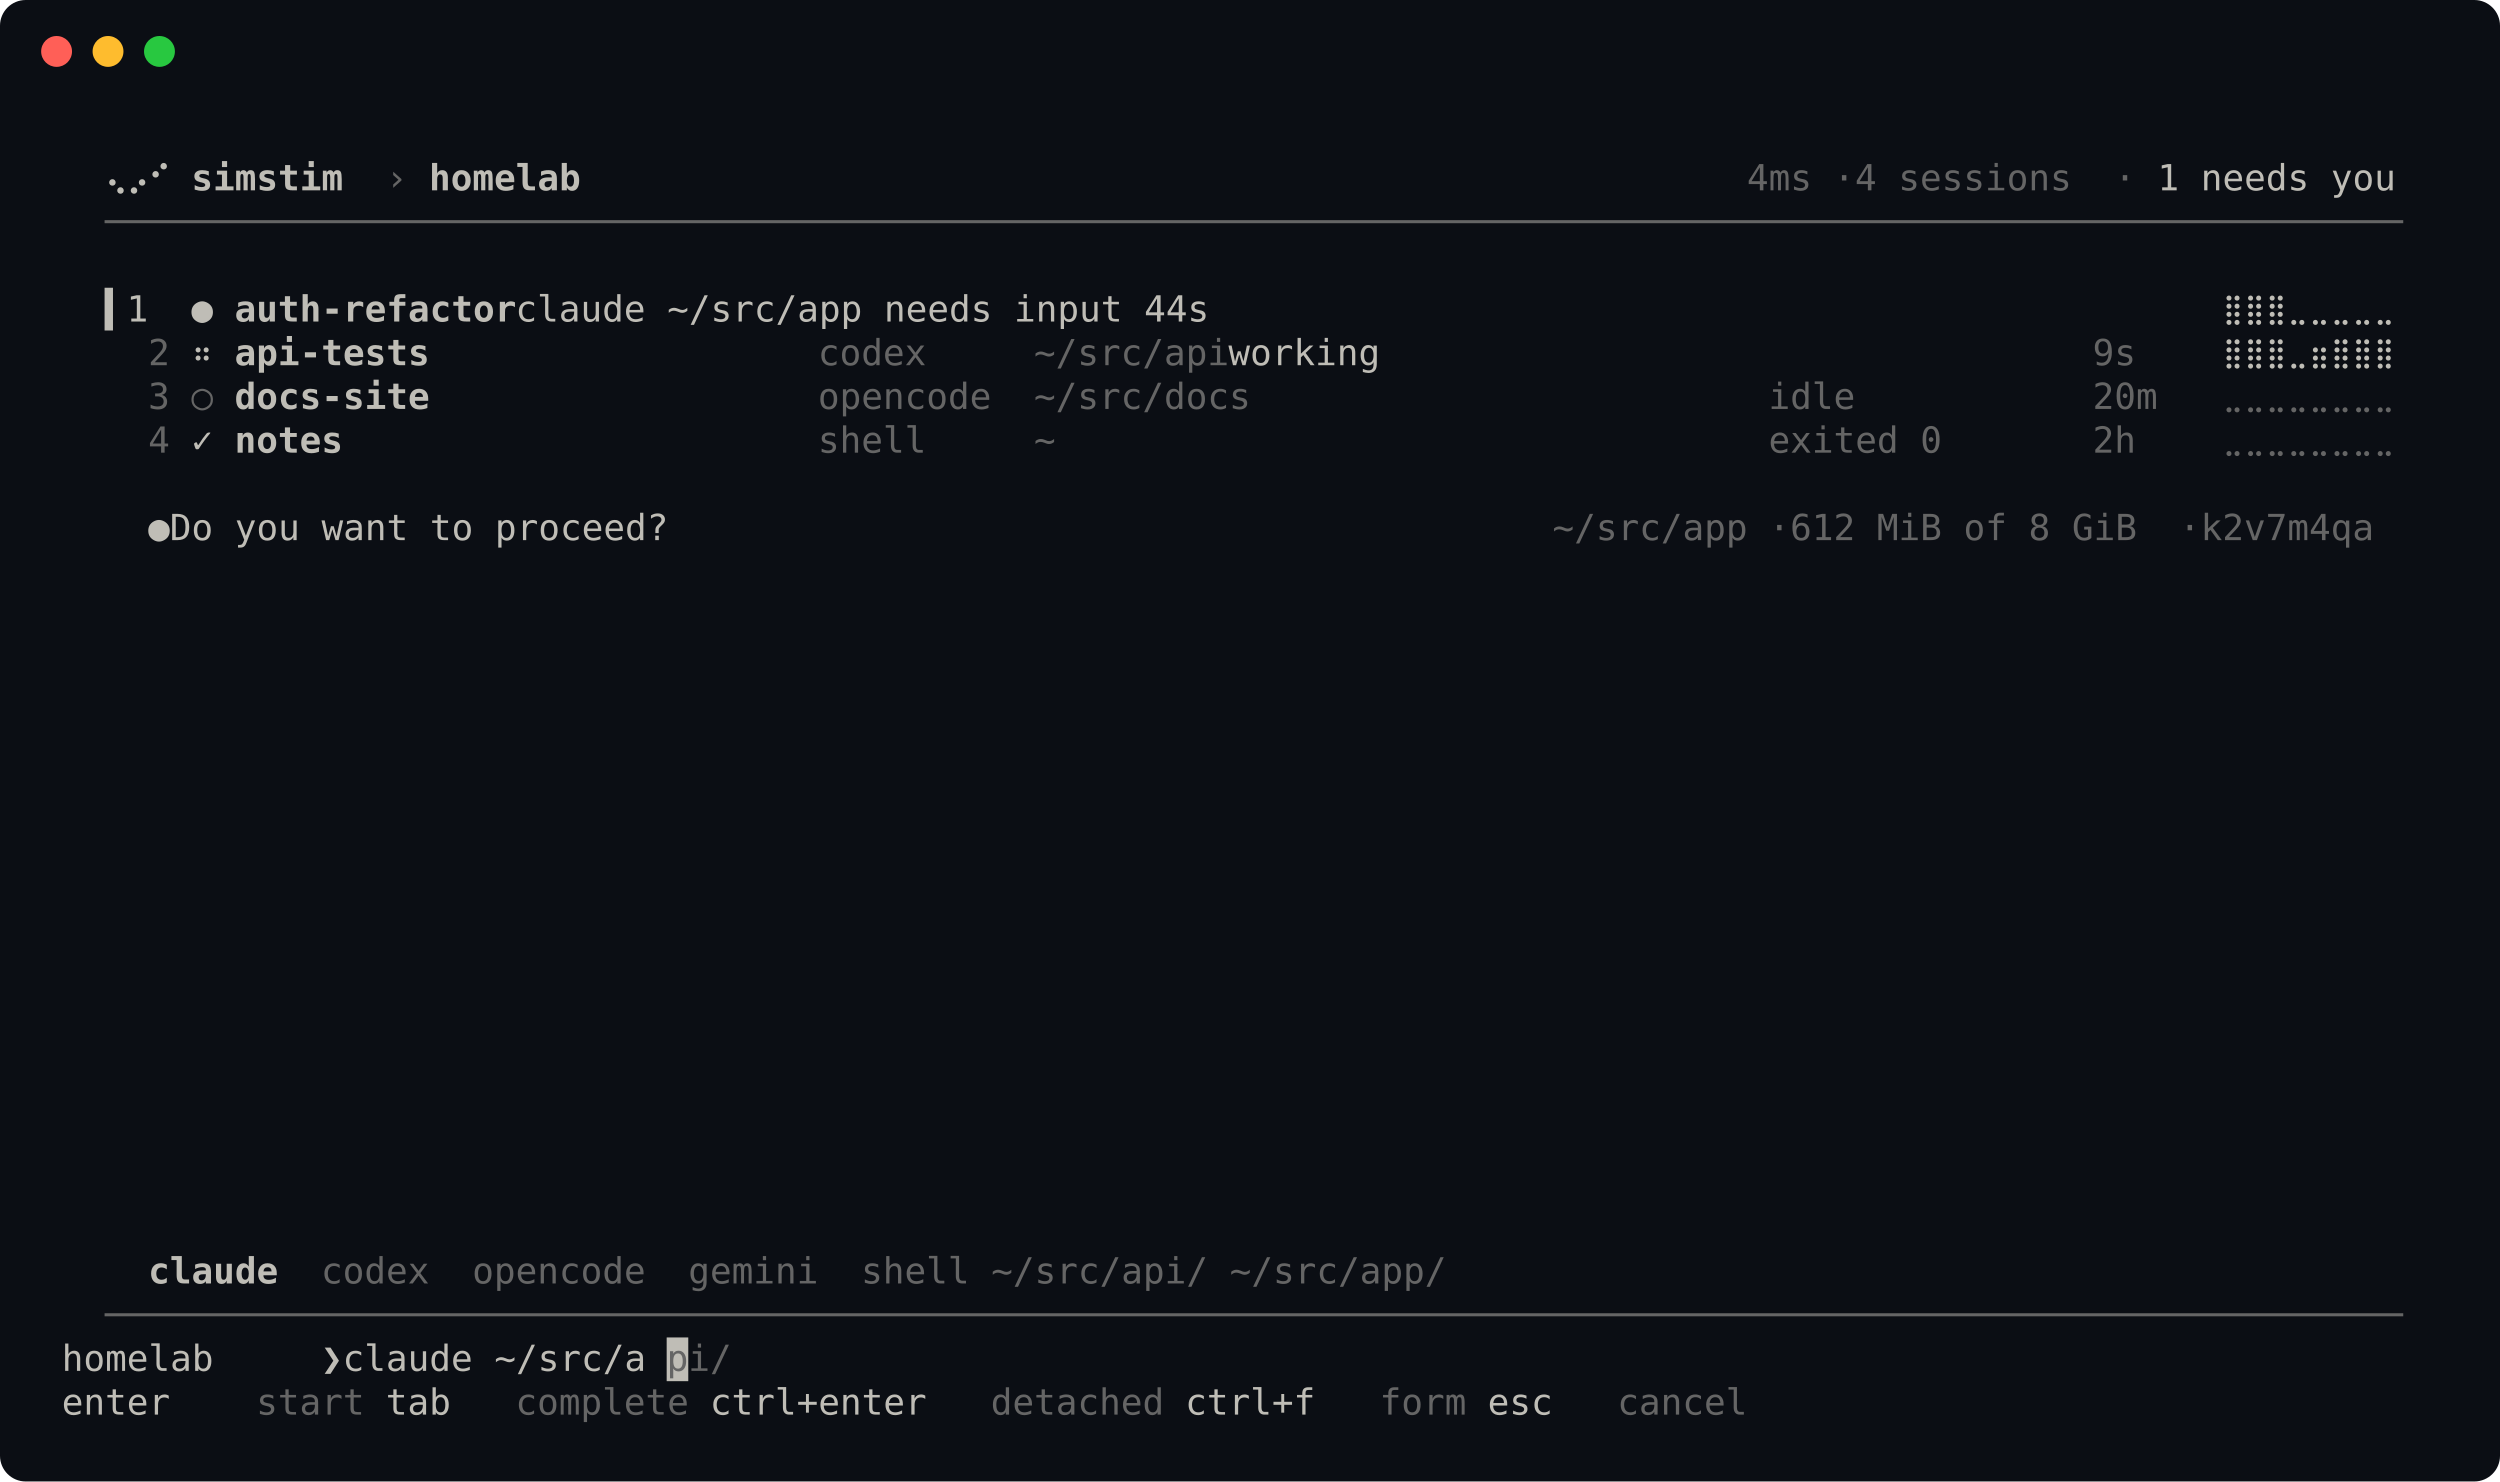
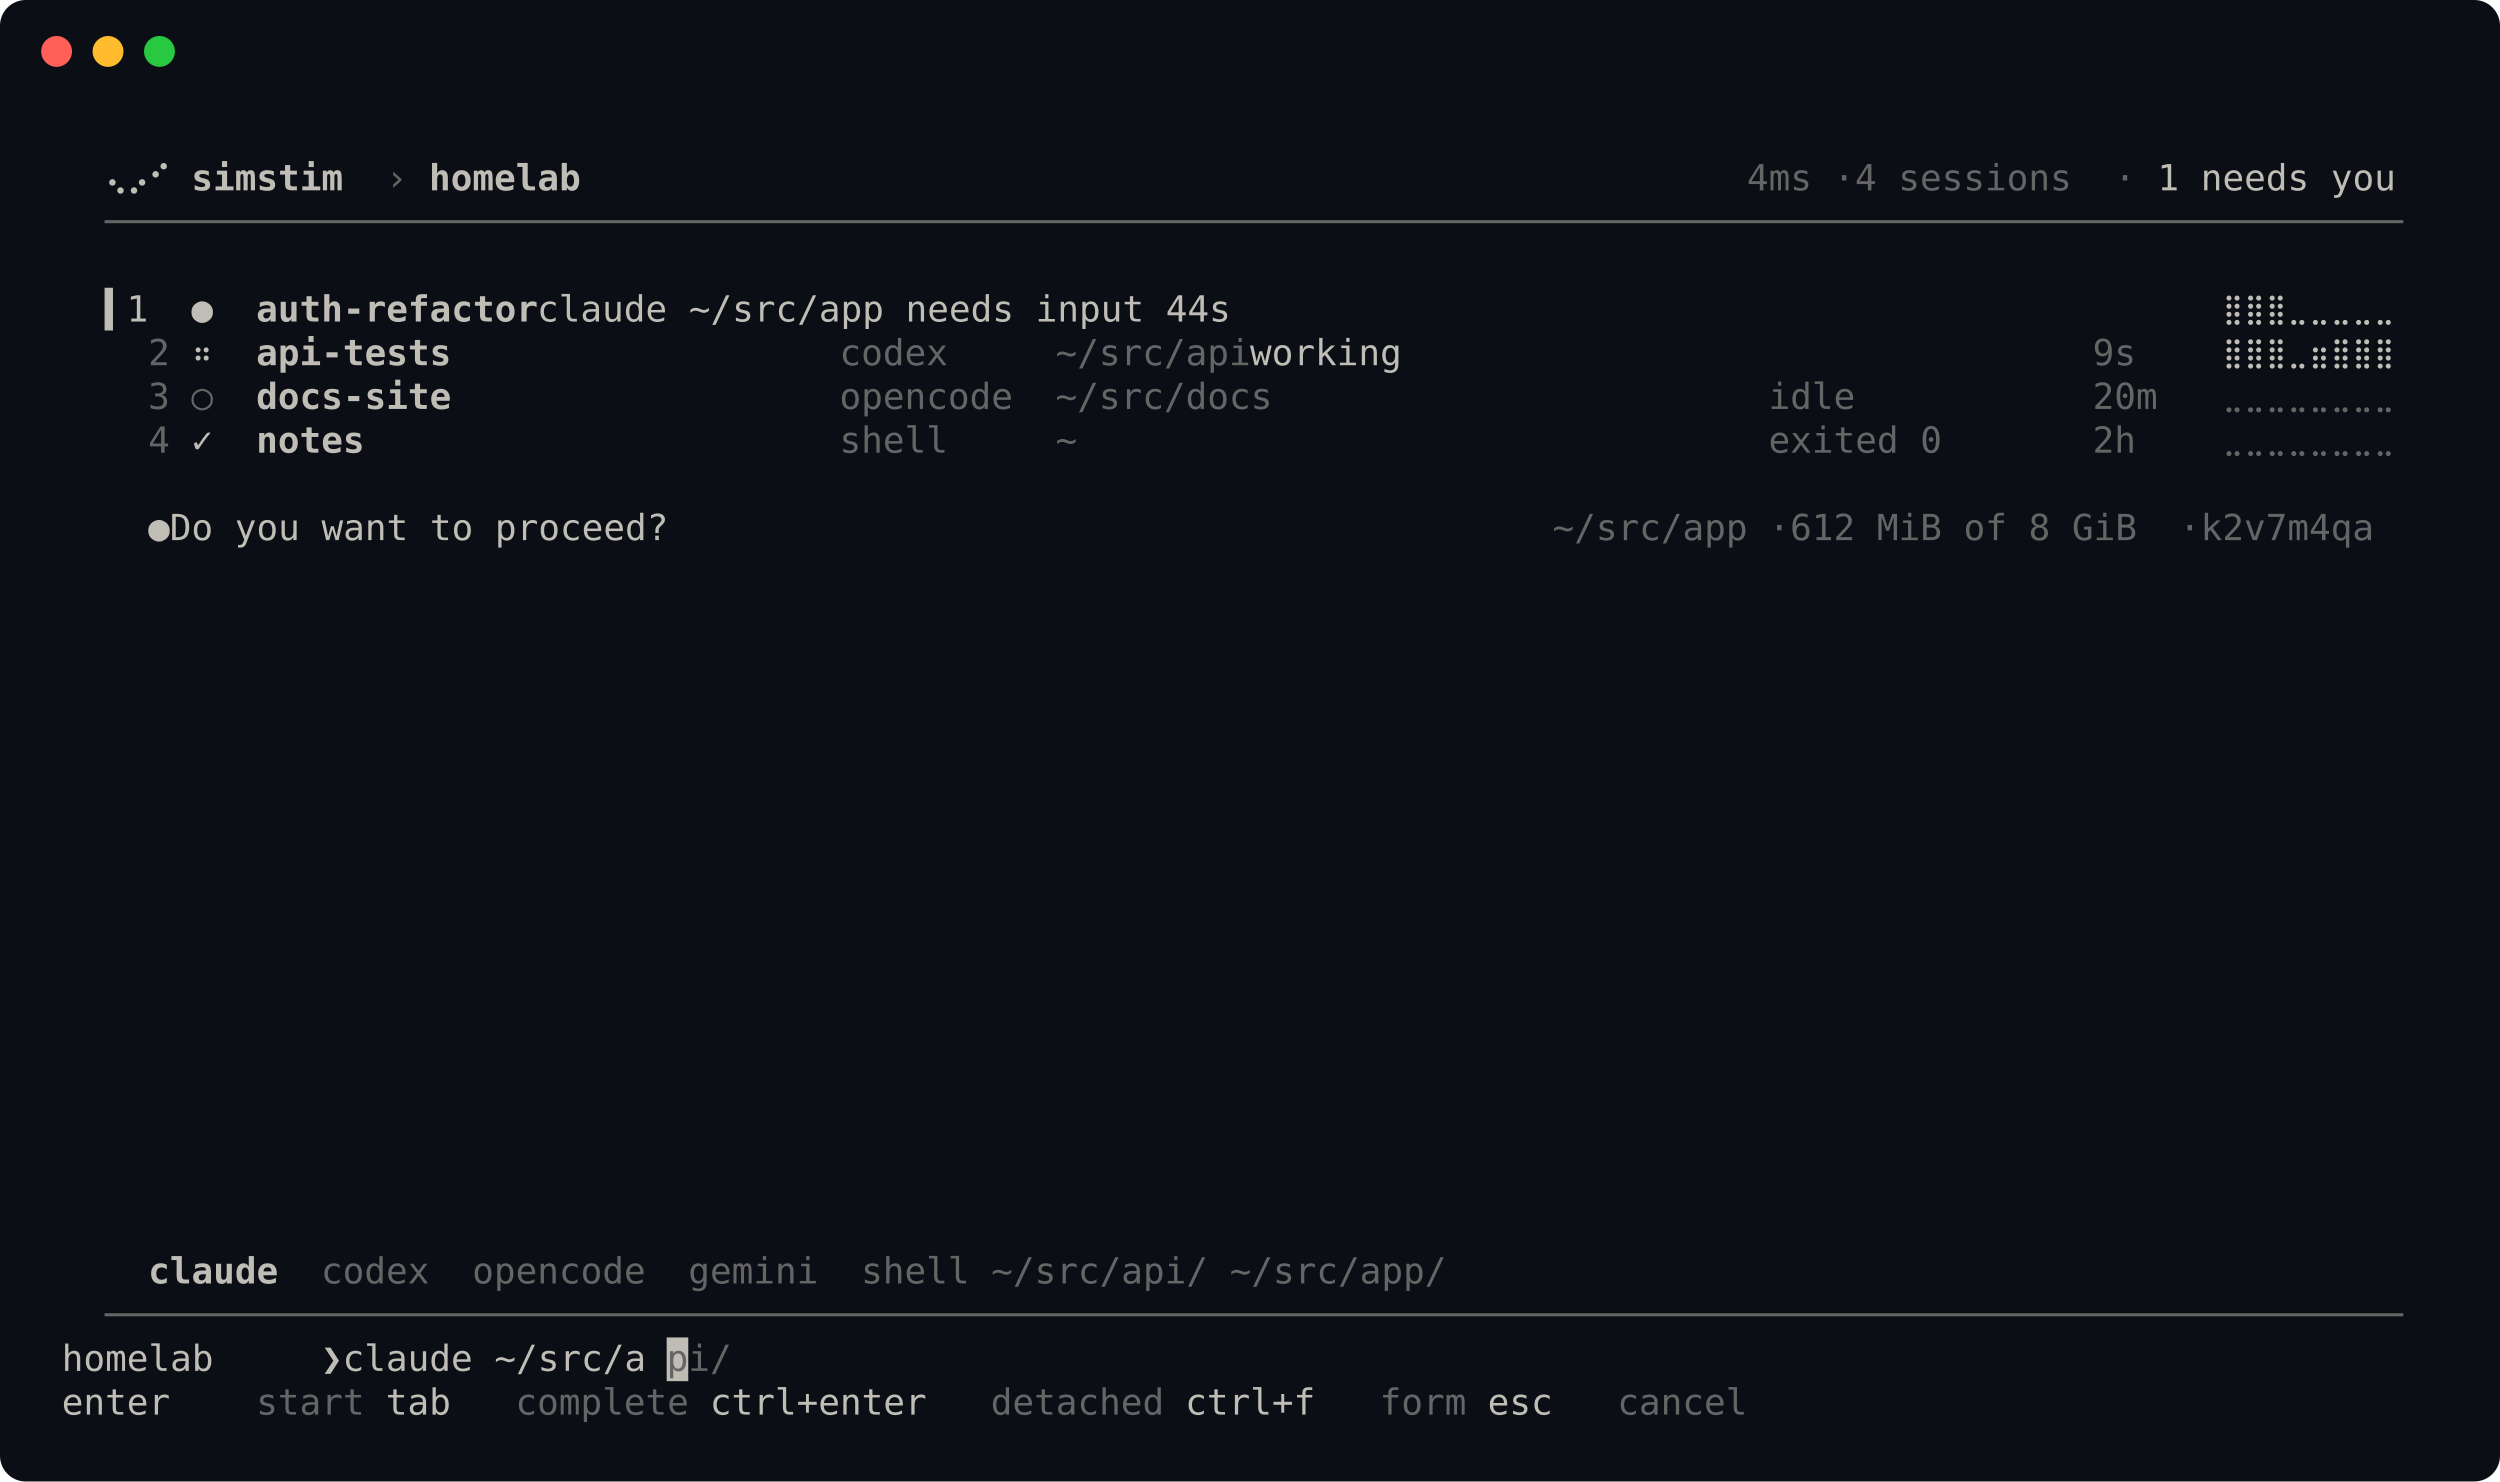
<svg xmlns="http://www.w3.org/2000/svg" width="972" height="576" viewBox="0 0 972 576">
  <style>text{font-family:"JetBrains Mono","SF Mono",Menlo,Consolas,"DejaVu Sans Mono",monospace;font-size:14px;white-space:pre}</style>
  <rect width="972" height="576" rx="10" fill="#0B0E14" />
  <circle cx="22" cy="20" r="6" fill="#FF5F57" />
  <circle cx="42" cy="20" r="6" fill="#FEBC2E" />
  <circle cx="62" cy="20" r="6" fill="#28C840" />
  <text x="40.8" y="74.0" textLength="8.4" fill="#BFBDB6" font-weight="bold">⢄</text>
  <text x="49.2" y="74.0" textLength="8.4" fill="#BFBDB6" font-weight="bold">⡠</text>
  <text x="57.6" y="74.0" textLength="8.4" fill="#BFBDB6" font-weight="bold">⠊</text>
  <text x="74.4" y="74.0" textLength="58.8" fill="#BFBDB6" font-weight="bold">simstim</text>
  <text x="150.0" y="74.0" textLength="8.4" fill="#656565">›</text>
  <text x="166.8" y="74.0" textLength="58.8" fill="#BFBDB6" font-weight="bold">homelab</text>
  <text x="679.2" y="74.0" textLength="33.6" fill="#656565">4ms </text>
  <text x="712.8" y="74.0" textLength="8.4" fill="#656565">·</text>
  <text x="721.2" y="74.0" textLength="100.8" fill="#656565"> 4 sessions </text>
  <text x="822.0" y="74.0" textLength="8.4" fill="#656565">·</text>
  <text x="838.8" y="74.0" textLength="109.2" fill="#BFBDB6">1 needs you  </text>
  <text x="40.8" y="91.0" textLength="890.4" fill="#656565">──────────────────────────────────────────────────────────────────────────────────────────────────────────</text>
  <text x="40.8" y="125.0" textLength="8.4" fill="#BFBDB6">▍</text>
  <text x="49.2" y="125.0" textLength="25.2" fill="#BFBDB6"> 1 </text>
  <text x="74.4" y="125.0" textLength="8.4" fill="#BFBDB6">●</text>
-   <text x="91.2" y="125.0" textLength="109.2" fill="#BFBDB6" font-weight="bold">auth-refactor</text>
-   <text x="200.4" y="125.0" textLength="663.6" fill="#BFBDB6">              claude    ~/src/app                         needs input     44s  </text>
+   <text x="99.6" y="125.0" textLength="109.2" fill="#BFBDB6" font-weight="bold">auth-refactor</text>
+   <text x="208.8" y="125.0" textLength="655.2" fill="#BFBDB6">              claude    ~/src/app                        needs input     44s  </text>
  <text x="864.0" y="125.0" textLength="8.4" fill="#BFBDB6">⣿</text>
  <text x="872.4" y="125.0" textLength="8.4" fill="#BFBDB6">⣿</text>
  <text x="880.8" y="125.0" textLength="8.4" fill="#BFBDB6">⣿</text>
  <text x="889.2" y="125.0" textLength="8.4" fill="#BFBDB6">⣀</text>
  <text x="897.6" y="125.0" textLength="8.4" fill="#BFBDB6">⣀</text>
  <text x="906.0" y="125.0" textLength="8.4" fill="#BFBDB6">⣀</text>
  <text x="914.4" y="125.0" textLength="8.4" fill="#BFBDB6">⣀</text>
  <text x="922.8" y="125.0" textLength="8.4" fill="#BFBDB6">⣀</text>
  <text x="57.6" y="142.0" textLength="8.4" fill="#656565">2</text>
  <text x="74.4" y="142.0" textLength="8.4" fill="#BFBDB6">⠶</text>
-   <text x="91.2" y="142.0" textLength="75.6" fill="#BFBDB6" font-weight="bold">api-tests</text>
-   <text x="318.0" y="142.0" textLength="67.2" fill="#656565">codex   </text>
-   <text x="402.0" y="142.0" textLength="75.6" fill="#656565">~/src/api</text>
-   <text x="477.6" y="142.0" textLength="336.0" fill="#BFBDB6">                         working        </text>
+   <text x="99.6" y="142.0" textLength="75.6" fill="#BFBDB6" font-weight="bold">api-tests</text>
+   <text x="326.4" y="142.0" textLength="67.2" fill="#656565">codex   </text>
+   <text x="410.4" y="142.0" textLength="75.6" fill="#656565">~/src/api</text>
+   <text x="486.0" y="142.0" textLength="327.6" fill="#BFBDB6">                        working        </text>
  <text x="813.6" y="142.0" textLength="33.6" fill="#656565">  9s</text>
  <text x="864.0" y="142.0" textLength="8.4" fill="#BFBDB6">⣿</text>
  <text x="872.4" y="142.0" textLength="8.4" fill="#BFBDB6">⣿</text>
  <text x="880.8" y="142.0" textLength="8.4" fill="#BFBDB6">⣿</text>
  <text x="889.2" y="142.0" textLength="8.4" fill="#BFBDB6">⣀</text>
  <text x="897.6" y="142.0" textLength="8.4" fill="#BFBDB6">⣶</text>
  <text x="906.0" y="142.0" textLength="8.4" fill="#BFBDB6">⣿</text>
  <text x="914.4" y="142.0" textLength="8.4" fill="#BFBDB6">⣿</text>
  <text x="922.8" y="142.0" textLength="8.4" fill="#BFBDB6">⣿</text>
  <text x="57.6" y="159.0" textLength="8.4" fill="#656565">3</text>
  <text x="74.4" y="159.0" textLength="8.4" fill="#656565">○</text>
-   <text x="91.2" y="159.0" textLength="75.6" fill="#BFBDB6" font-weight="bold">docs-site</text>
-   <text x="318.0" y="159.0" textLength="67.2" fill="#656565">opencode</text>
-   <text x="402.0" y="159.0" textLength="84.0" fill="#656565">~/src/docs</text>
+   <text x="99.6" y="159.0" textLength="75.6" fill="#BFBDB6" font-weight="bold">docs-site</text>
+   <text x="326.4" y="159.0" textLength="67.2" fill="#656565">opencode</text>
+   <text x="410.4" y="159.0" textLength="84.0" fill="#656565">~/src/docs</text>
  <text x="687.6" y="159.0" textLength="109.2" fill="#656565">idle         </text>
  <text x="813.6" y="159.0" textLength="33.6" fill="#656565"> 20m</text>
  <text x="864.0" y="159.0" textLength="8.4" fill="#656565">⣀</text>
  <text x="872.4" y="159.0" textLength="8.4" fill="#656565">⣀</text>
  <text x="880.8" y="159.0" textLength="8.4" fill="#656565">⣀</text>
  <text x="889.2" y="159.0" textLength="8.4" fill="#656565">⣀</text>
  <text x="897.6" y="159.0" textLength="8.4" fill="#656565">⣀</text>
  <text x="906.0" y="159.0" textLength="8.4" fill="#656565">⣀</text>
  <text x="914.4" y="159.0" textLength="8.4" fill="#656565">⣀</text>
  <text x="922.8" y="159.0" textLength="8.4" fill="#656565">⣀</text>
  <text x="57.6" y="176.0" textLength="8.4" fill="#656565">4</text>
  <text x="74.4" y="176.0" textLength="8.4" fill="#BFBDB6">✓</text>
-   <text x="91.2" y="176.0" textLength="42.0" fill="#BFBDB6" font-weight="bold">notes</text>
-   <text x="318.0" y="176.0" textLength="67.2" fill="#656565">shell   </text>
-   <text x="402.0" y="176.0" textLength="8.4" fill="#656565">~</text>
+   <text x="99.6" y="176.0" textLength="42.0" fill="#BFBDB6" font-weight="bold">notes</text>
+   <text x="326.4" y="176.0" textLength="67.2" fill="#656565">shell   </text>
+   <text x="410.4" y="176.0" textLength="8.4" fill="#656565">~</text>
  <text x="687.6" y="176.0" textLength="109.2" fill="#656565">exited 0     </text>
  <text x="813.6" y="176.0" textLength="33.6" fill="#656565">  2h</text>
  <text x="864.0" y="176.0" textLength="8.4" fill="#656565">⣀</text>
  <text x="872.4" y="176.0" textLength="8.4" fill="#656565">⣀</text>
  <text x="880.8" y="176.0" textLength="8.4" fill="#656565">⣀</text>
  <text x="889.2" y="176.0" textLength="8.4" fill="#656565">⣀</text>
  <text x="897.6" y="176.0" textLength="8.4" fill="#656565">⣀</text>
  <text x="906.0" y="176.0" textLength="8.4" fill="#656565">⣀</text>
  <text x="914.4" y="176.0" textLength="8.4" fill="#656565">⣀</text>
  <text x="922.8" y="176.0" textLength="8.4" fill="#656565">⣀</text>
  <text x="57.6" y="210.0" textLength="8.4" fill="#BFBDB6">●</text>
  <text x="66.0" y="210.0" textLength="537.6" fill="#BFBDB6"> Do you want to proceed?                                        </text>
  <text x="603.6" y="210.0" textLength="84.0" fill="#656565">~/src/app </text>
  <text x="687.6" y="210.0" textLength="8.4" fill="#656565">·</text>
  <text x="696.0" y="210.0" textLength="151.2" fill="#656565"> 612 MiB of 8 GiB </text>
  <text x="847.2" y="210.0" textLength="8.4" fill="#656565">·</text>
  <text x="855.6" y="210.0" textLength="75.6" fill="#656565"> k2v7m4qa</text>
  <text x="57.6" y="499.0" textLength="50.4" fill="#BFBDB6" font-weight="bold">claude</text>
  <text x="124.8" y="499.0" textLength="42.0" fill="#656565">codex</text>
  <text x="183.6" y="499.0" textLength="67.2" fill="#656565">opencode</text>
  <text x="267.6" y="499.0" textLength="50.4" fill="#656565">gemini</text>
  <text x="334.8" y="499.0" textLength="252.0" fill="#656565">shell   ~/src/api/  ~/src/app/</text>
  <text x="40.8" y="516.0" textLength="890.4" fill="#656565">──────────────────────────────────────────────────────────────────────────────────────────────────────────</text>
  <rect x="259.2" y="520.0" width="8.4" height="17.0" fill="#BFBDB6" />
  <text x="24.0" y="533.0" textLength="100.8" fill="#BFBDB6">    homelab </text>
  <text x="124.8" y="533.0" textLength="8.4" fill="#BFBDB6" font-weight="bold">❯</text>
  <text x="133.2" y="533.0" textLength="126.0" fill="#BFBDB6"> claude ~/src/a</text>
  <text x="259.2" y="533.0" textLength="8.4" fill="#656565">p</text>
  <text x="267.6" y="533.0" textLength="16.8" fill="#656565">i/</text>
  <text x="24.0" y="550.0" textLength="75.6" fill="#BFBDB6">    enter</text>
  <text x="99.6" y="550.0" textLength="50.4" fill="#656565"> start</text>
  <text x="150.0" y="550.0" textLength="50.4" fill="#BFBDB6">   tab</text>
  <text x="200.4" y="550.0" textLength="75.6" fill="#656565"> complete</text>
  <text x="276.0" y="550.0" textLength="109.2" fill="#BFBDB6">   ctrl+enter</text>
  <text x="385.2" y="550.0" textLength="75.6" fill="#656565"> detached</text>
  <text x="460.8" y="550.0" textLength="75.6" fill="#BFBDB6">   ctrl+f</text>
  <text x="536.4" y="550.0" textLength="42.0" fill="#656565"> form</text>
  <text x="578.4" y="550.0" textLength="50.4" fill="#BFBDB6">   esc</text>
  <text x="628.8" y="550.0" textLength="58.8" fill="#656565"> cancel</text>
</svg>
